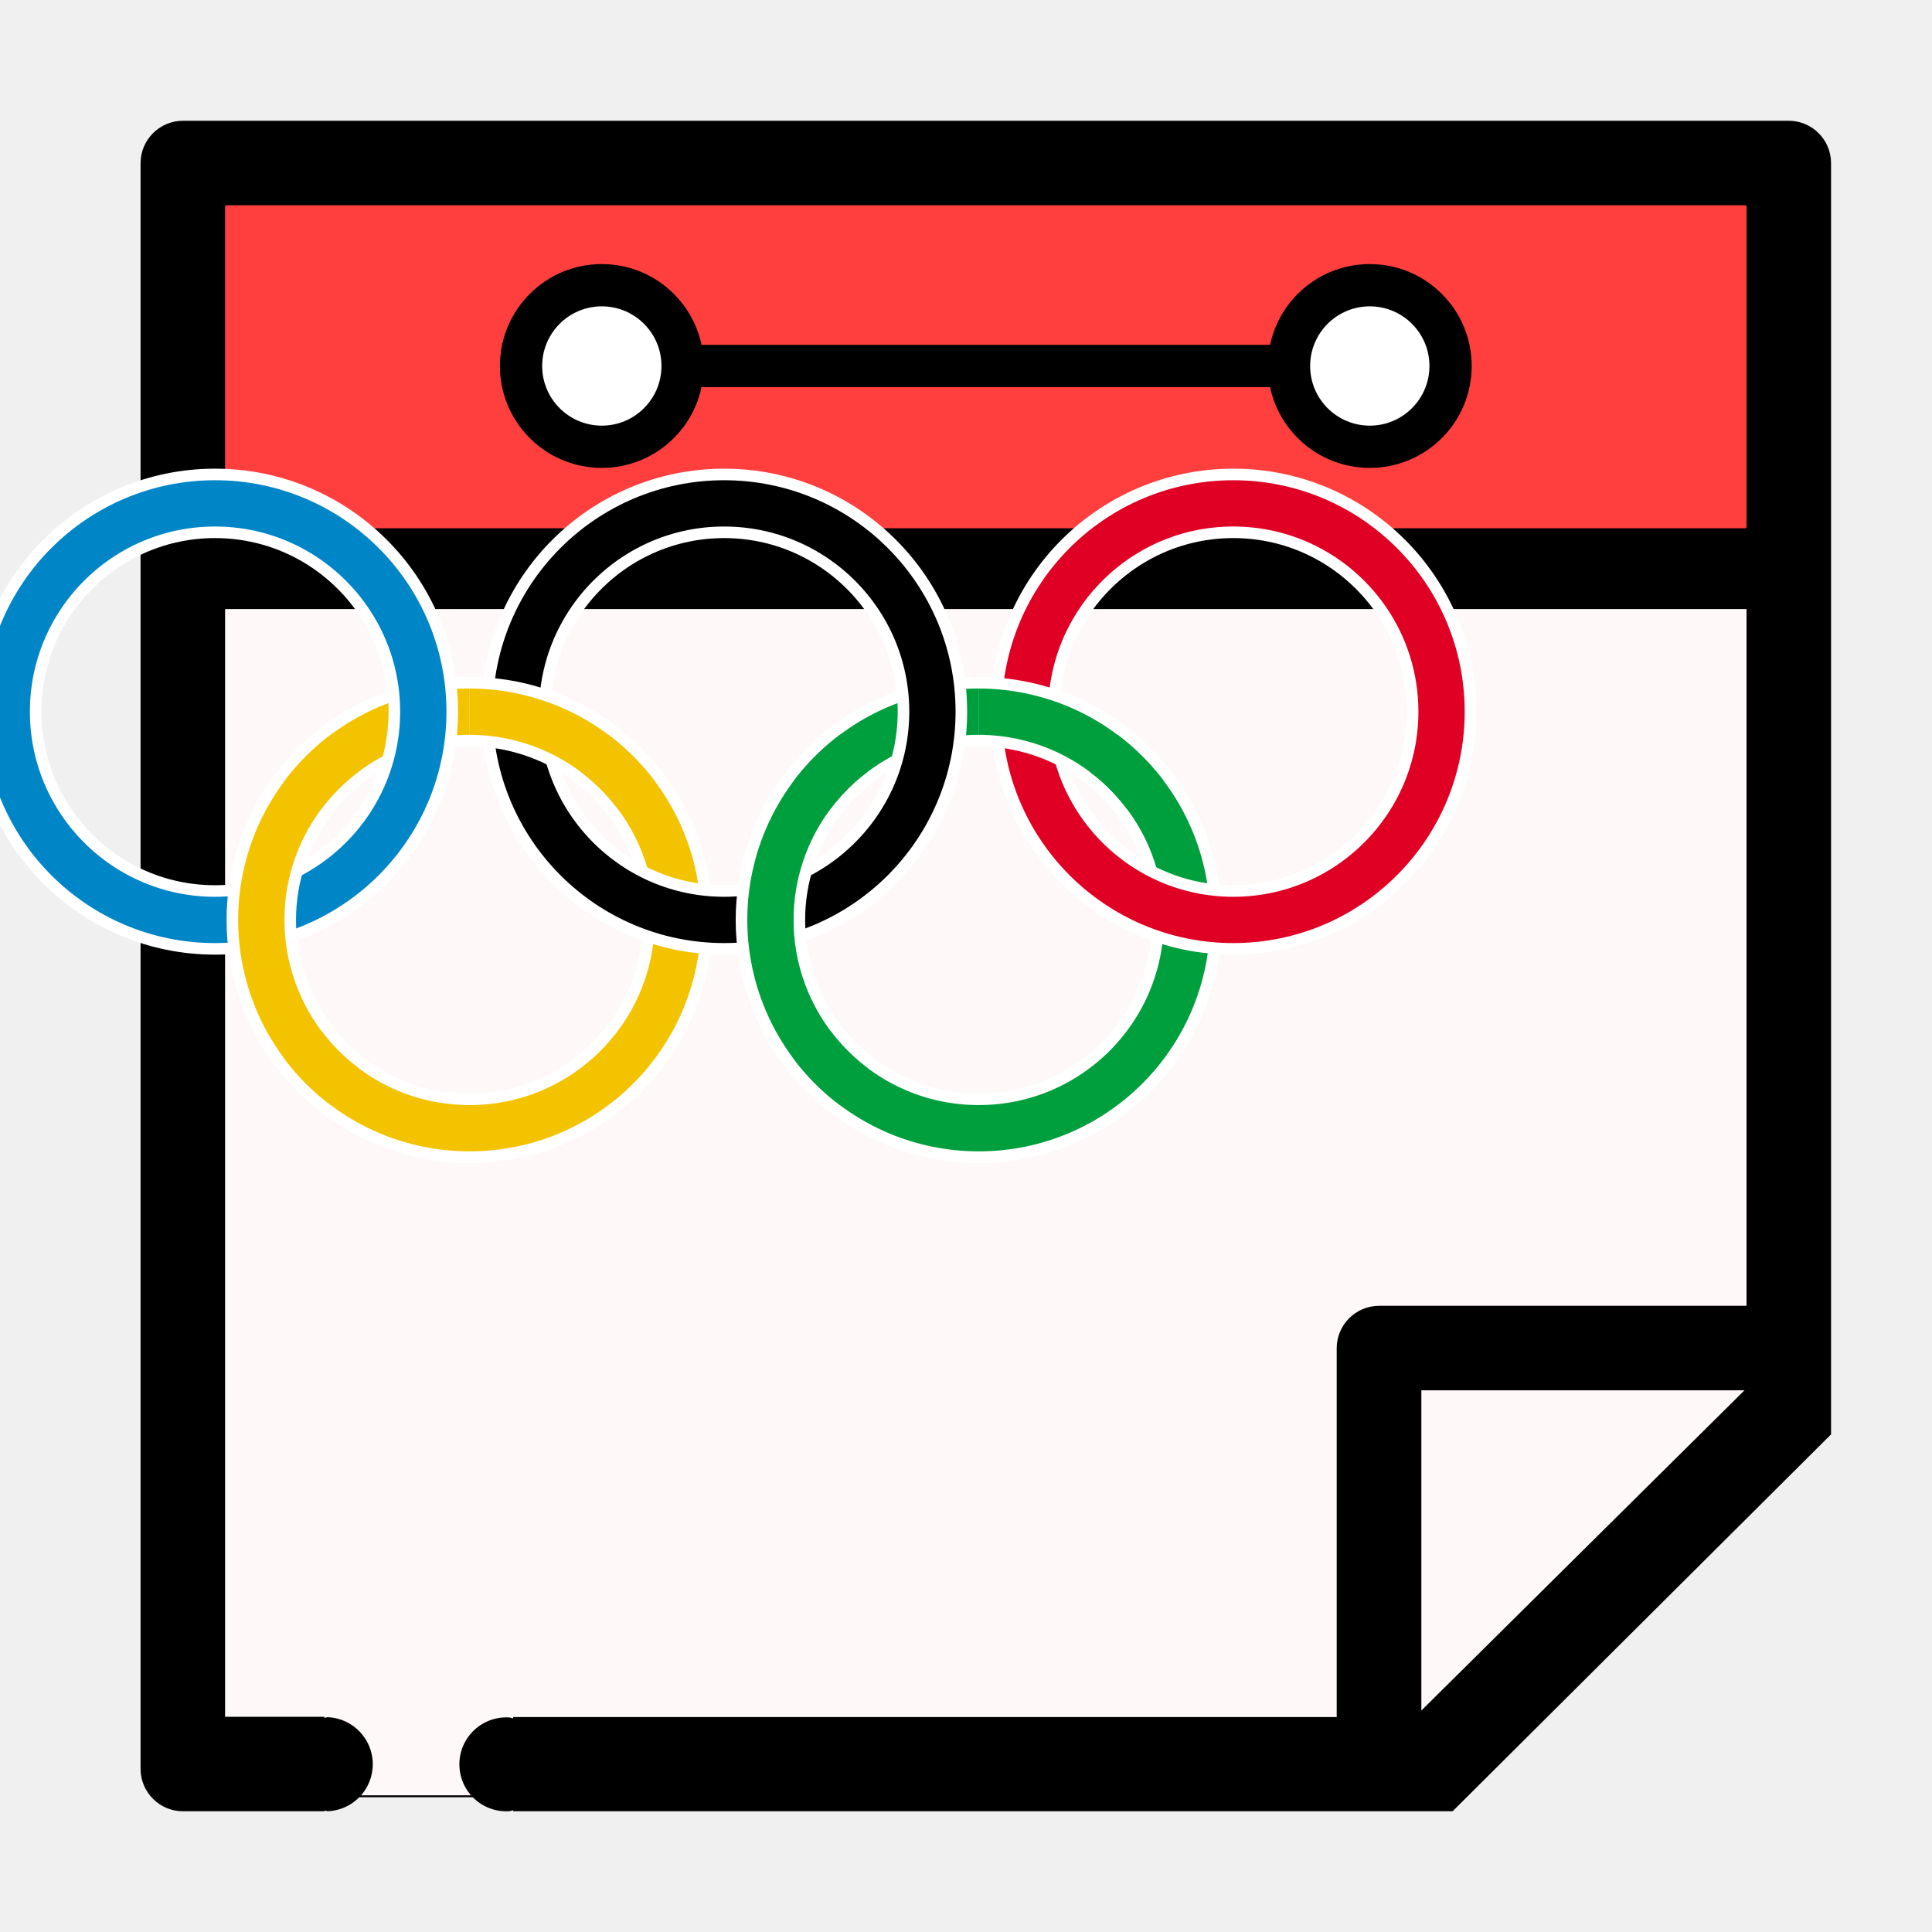
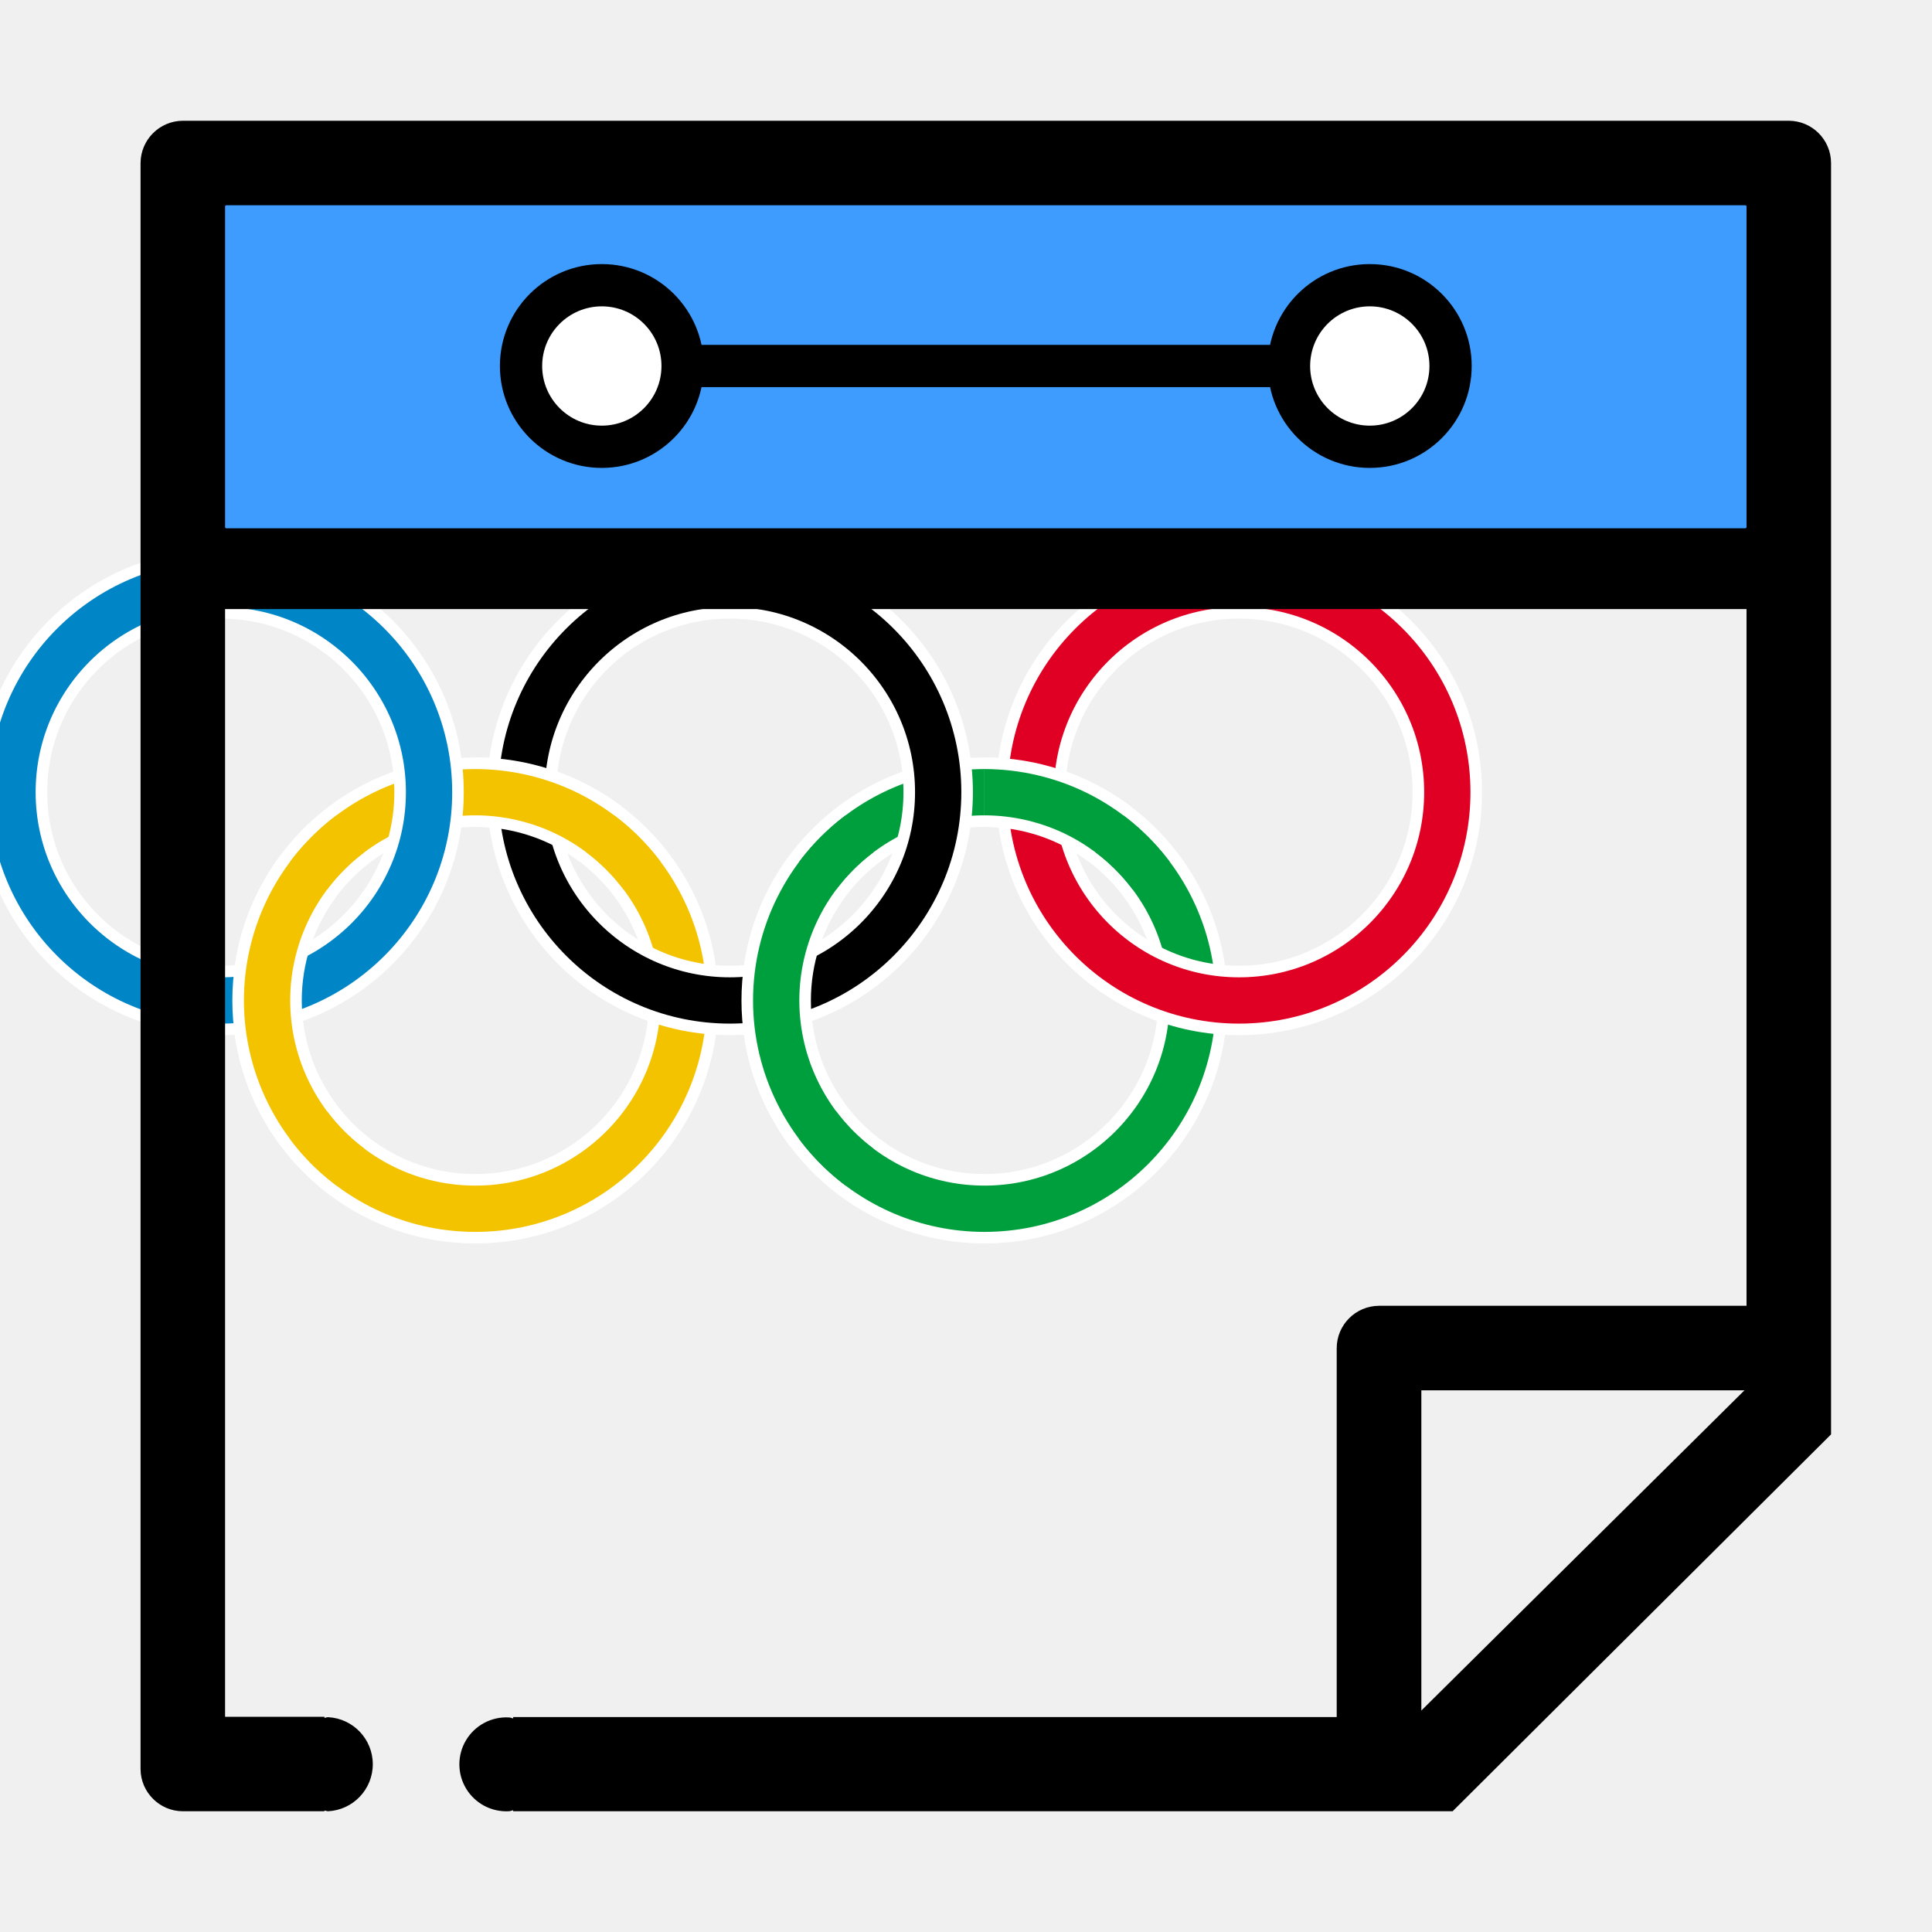
<svg xmlns="http://www.w3.org/2000/svg" xmlns:ns1="https://boxy-svg.com" width="800px" height="800px" viewBox="0 0 1024 1024" class="icon" version="1.1">
  <defs>
    <ns1:export>
      <ns1:file format="svg" />
    </ns1:export>
  </defs>
-   <path d="M 81.969 72.478 L 963.44 72.478 L 963.44 744.357 L 755.079 952.057 L 81.969 952.057 Z" style="stroke: rgb(0, 0, 0); fill: rgb(255, 248, 248);" id="object-0" />
-   <path d="M948.096 64h-851.2a22.528 22.528 0 0 0-22.4 22.4v851.2c0 12.288 10.112 22.4 22.4 22.4h75.072v-0.384c0.704 0.064 1.28 0.384 1.92 0.384a24.96 24.96 0 0 0 0-49.856c-0.704 0-1.28 0.32-1.92 0.384v-0.576h-52.672V322.816h806.4v369.28h-194.752a22.528 22.528 0 0 0-22.464 22.464v195.52H272v0.704c-0.832-0.128-1.472-0.512-2.368-0.512a24.896 24.896 0 1 0 0 49.728c0.832 0 1.536-0.384 2.368-0.512V960h497.92l200.576-199.744V86.4a22.464 22.464 0 0 0-22.4-22.4z m-194.752 842.624v-169.728h171.264l-171.264 169.728z" fill="" />
-   <path d="M119.936 280a0.64 0.64 0 0 1-0.64-0.64V109.44a0.64 0.64 0 0 1 0.64-0.64h805.12a0.64 0.64 0 0 1 0.64 0.64v169.92a0.64 0.64 0 0 1-0.64 0.64H119.936z" fill="#FF3E3E" />
-   <path d="M318.976 193.984m-54.016 0a54.016 54.016 0 1 0 108.032 0 54.016 54.016 0 1 0-108.032 0Z" fill="" />
-   <path d="M318.976 193.984m-31.616 0a31.616 31.616 0 1 0 63.232 0 31.616 31.616 0 1 0-63.232 0Z" fill="#FFFFFF" />
-   <path d="M726.016 193.984m-54.016 0a54.016 54.016 0 1 0 108.032 0 54.016 54.016 0 1 0-108.032 0Z" fill="" />
-   <path d="M726.016 193.984m-31.616 0a31.616 31.616 0 1 0 63.232 0 31.616 31.616 0 1 0-63.232 0Z" fill="#FFFFFF" />
-   <path d="M361.024 182.784h326.016v22.4H361.024z" fill="" />
-   <g id="svg2" style="transform-origin: 745.25px 504.678px;" transform="matrix(0.817722, 0, 0, 0.817722, -225.5968, 19.70161)">
+   <g id="svg2" style="transform-origin: 745.25px 504.678px;" transform="matrix(0.817722, 0, 0, 0.817722, -222.5447, 62.38598)">
    <g stroke-width="30" stroke="#fff" fill="none" id="g4" transform="matrix(1, 0, 0, 1, 235.2503, 257.1783)">
      <g stroke-width="45" id="g6">
        <circle cx="345" cy="315" r="135" id="circle8" />
        <circle cx="675" cy="315" r="135" id="circle10" />
      </g>
      <circle cx="345" cy="315" r="135" stroke="#f4c300" id="circle12" />
      <circle cx="675" cy="315" r="135" stroke="#009f3d" id="circle14" />
      <g stroke-width="45" id="g16">
        <circle cx="180" cy="180" r="135" id="circle18" />
        <circle cx="510" cy="180" r="135" id="circle20" />
        <circle cx="840" cy="180" r="135" id="circle22" />
      </g>
      <circle cx="180" cy="180" r="135" stroke="#0085c7" id="circle24" />
      <circle cx="510" cy="180" r="135" stroke="#000" id="circle26" />
      <circle cx="840" cy="180" r="135" stroke="#df0024" id="circle28" />
      <g stroke-width="45" id="g30">
        <path d="M345,180A135,135 0 0 1 426,207" id="path32" />
        <path d="M237,396A135,135 0 0 1 237,234" id="path34" />
        <path d="M675,180A135,135 0 0 1 756,207" id="path36" />
        <path d="M567,396A135,135 0 0 1 567,234" id="path38" />
      </g>
      <path d="m 344.9,180 c 20.864,0 41.812,4.922 60.474,14.252 C 424.035,203.583 440.482,217.309 453,234" id="path40" style="stroke:#f4c300" />
      <path d="M264,423A135,135 0 0 1 264,207" stroke="#f4c300" id="path42" />
      <path d="m 674.9,180 c 20.864,0 41.812,4.922 60.474,14.252 C 754.035,203.583 770.482,217.309 783,234" id="path44" style="stroke:#009f3d" />
      <path d="M594,423A135,135 0 0 1 594,207" stroke="#009f3d" id="path46" />
    </g>
  </g>
+   <path d="M948.096 64h-851.2a22.528 22.528 0 0 0-22.4 22.4v851.2c0 12.288 10.112 22.4 22.4 22.4h75.072v-0.384c0.704 0.064 1.28 0.384 1.92 0.384a24.96 24.96 0 0 0 0-49.856c-0.704 0-1.28 0.32-1.92 0.384v-0.576h-52.672V322.816h806.4v369.28h-194.752a22.528 22.528 0 0 0-22.464 22.464v195.52H272v0.704c-0.832-0.128-1.472-0.512-2.368-0.512a24.896 24.896 0 1 0 0 49.728c0.832 0 1.536-0.384 2.368-0.512V960h497.92l200.576-199.744V86.4a22.464 22.464 0 0 0-22.4-22.4z m-194.752 842.624v-169.728h171.264l-171.264 169.728z" fill="" />
+   <path d="M119.936 280a0.64 0.64 0 0 1-0.64-0.64V109.44a0.64 0.64 0 0 1 0.64-0.64h805.12a0.64 0.64 0 0 1 0.64 0.64v169.92a0.64 0.64 0 0 1-0.64 0.64H119.936z" style="fill: rgb(62, 156, 255);" />
+   <path d="M318.976 193.984m-54.016 0a54.016 54.016 0 1 0 108.032 0 54.016 54.016 0 1 0-108.032 0Z" fill="" />
+   <path d="M318.976 193.984m-31.616 0a31.616 31.616 0 1 0 63.232 0 31.616 31.616 0 1 0-63.232 0Z" fill="#FFFFFF" />
+   <path d="M726.016 193.984m-54.016 0a54.016 54.016 0 1 0 108.032 0 54.016 54.016 0 1 0-108.032 0Z" fill="" />
+   <path d="M726.016 193.984m-31.616 0a31.616 31.616 0 1 0 63.232 0 31.616 31.616 0 1 0-63.232 0Z" fill="#FFFFFF" />
+   <path d="M361.024 182.784h326.016v22.4H361.024z" fill="" />
</svg>
